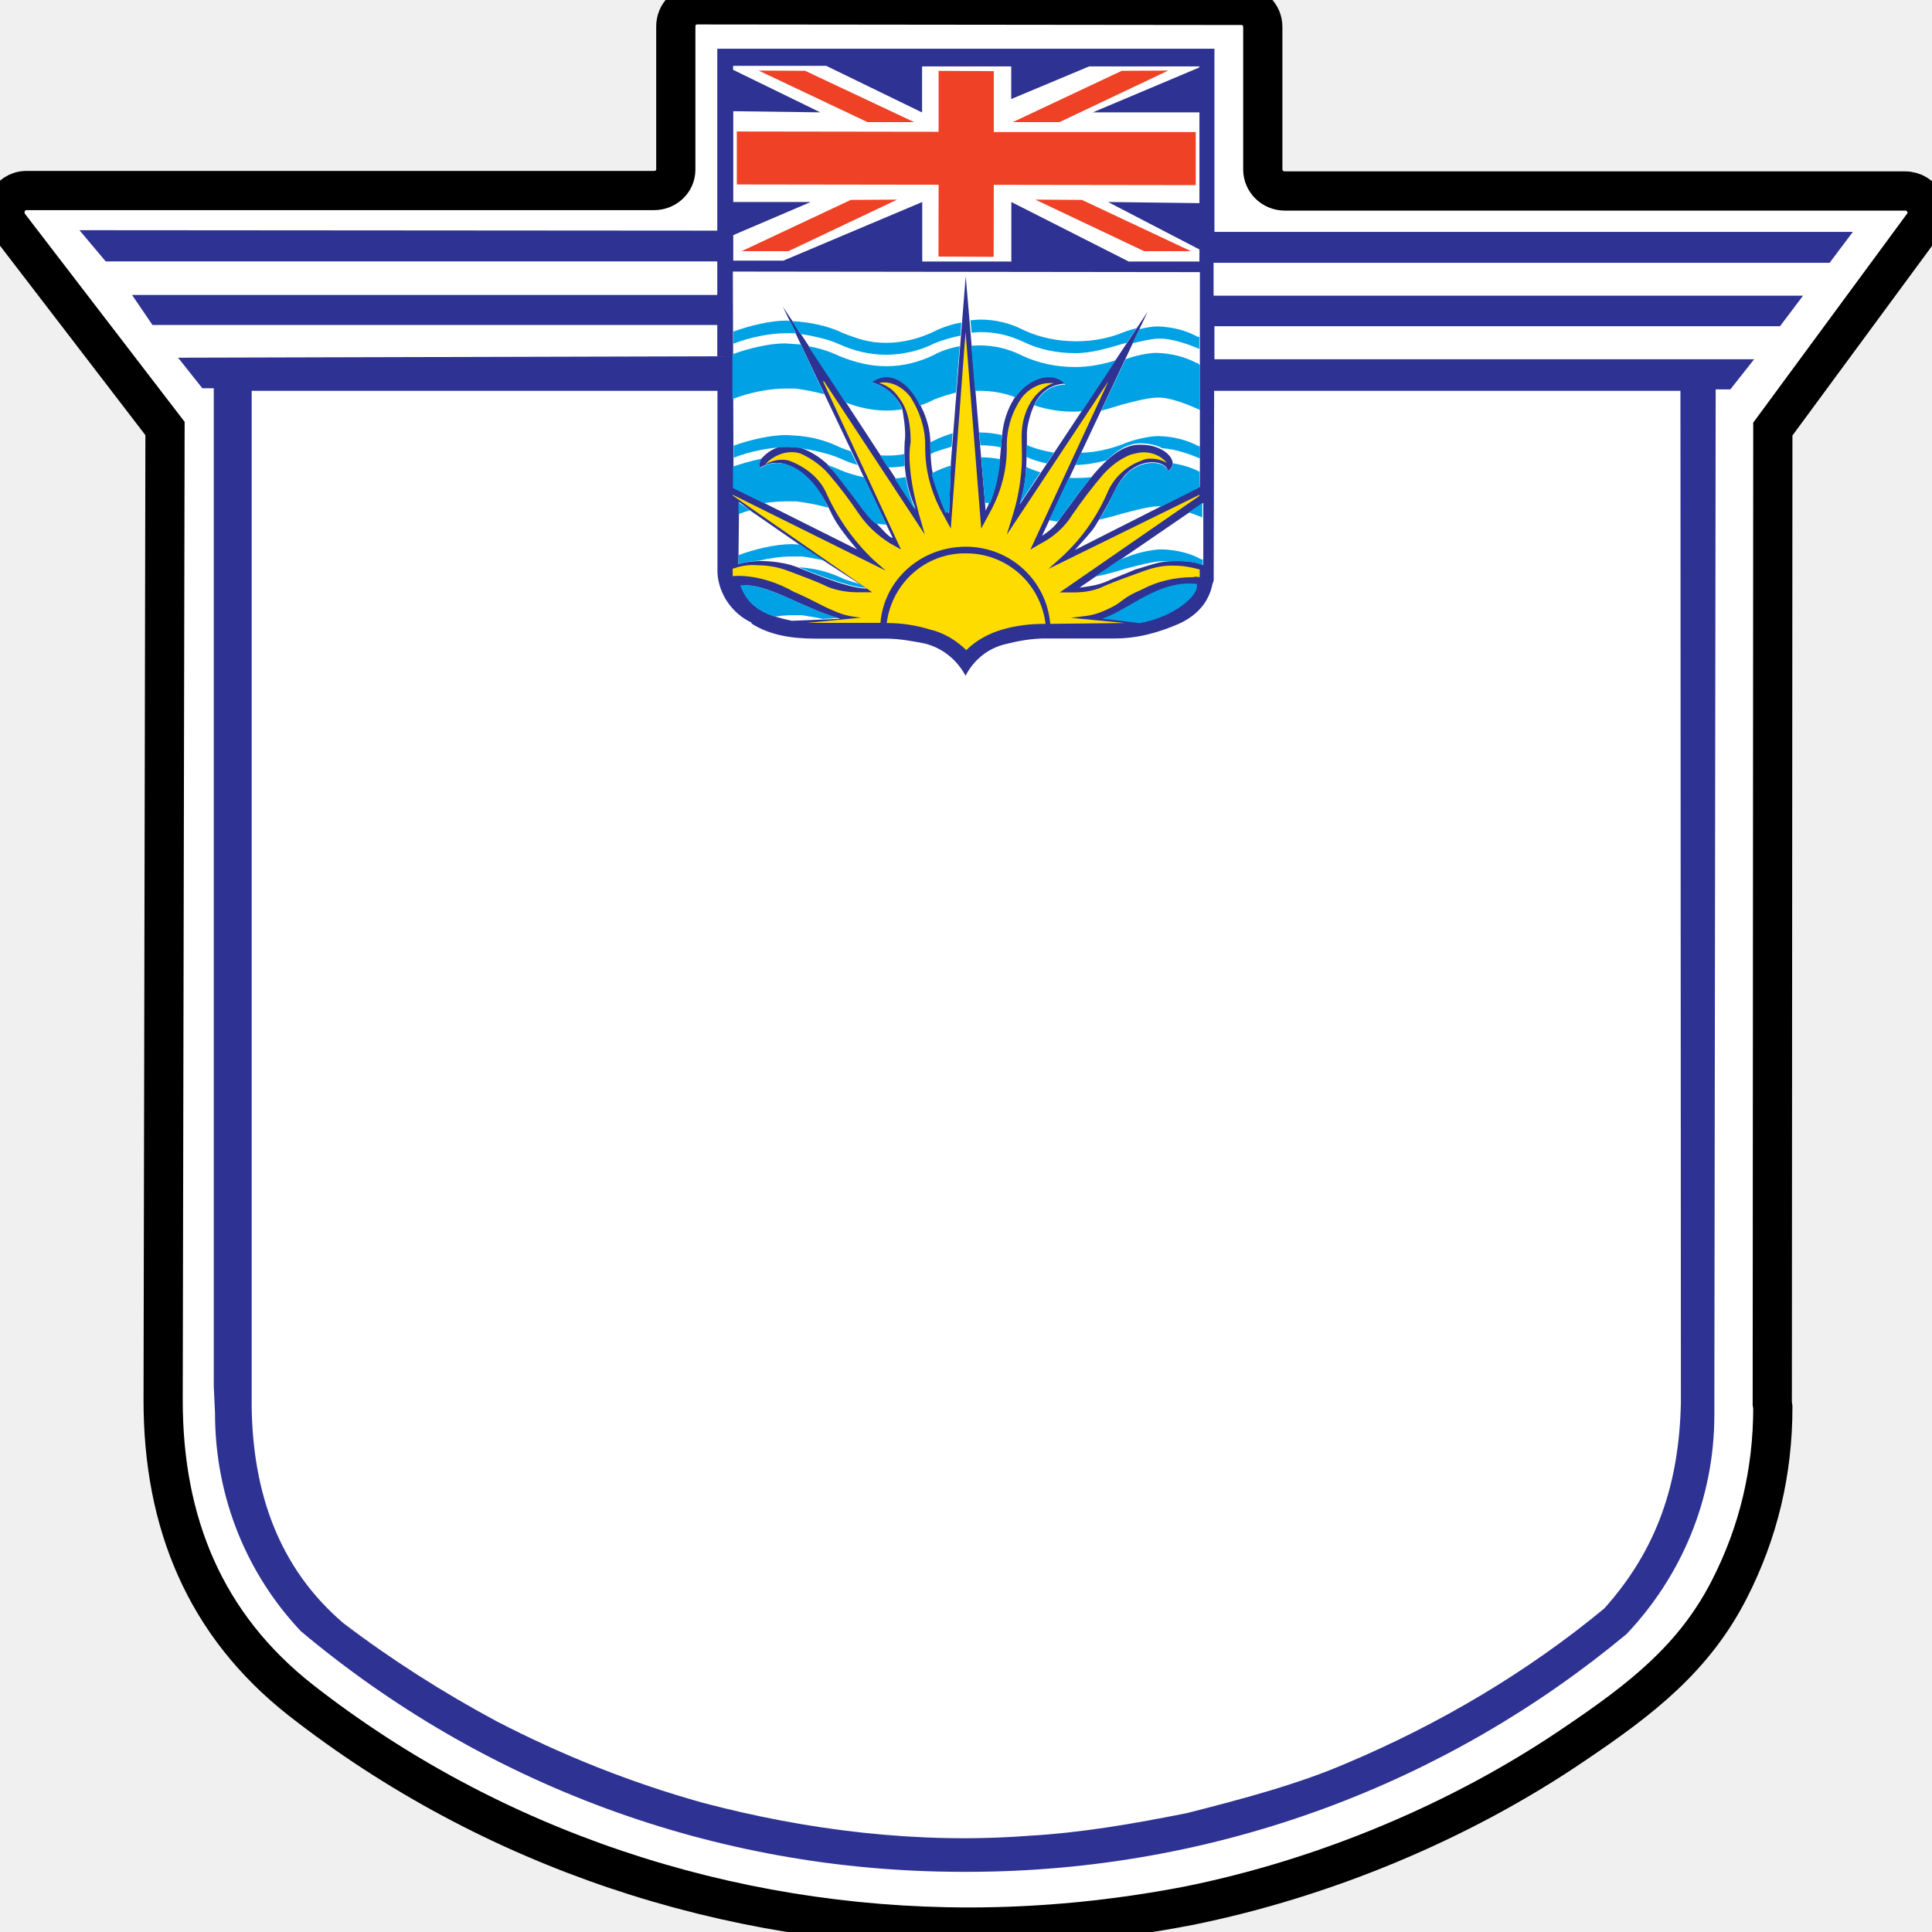
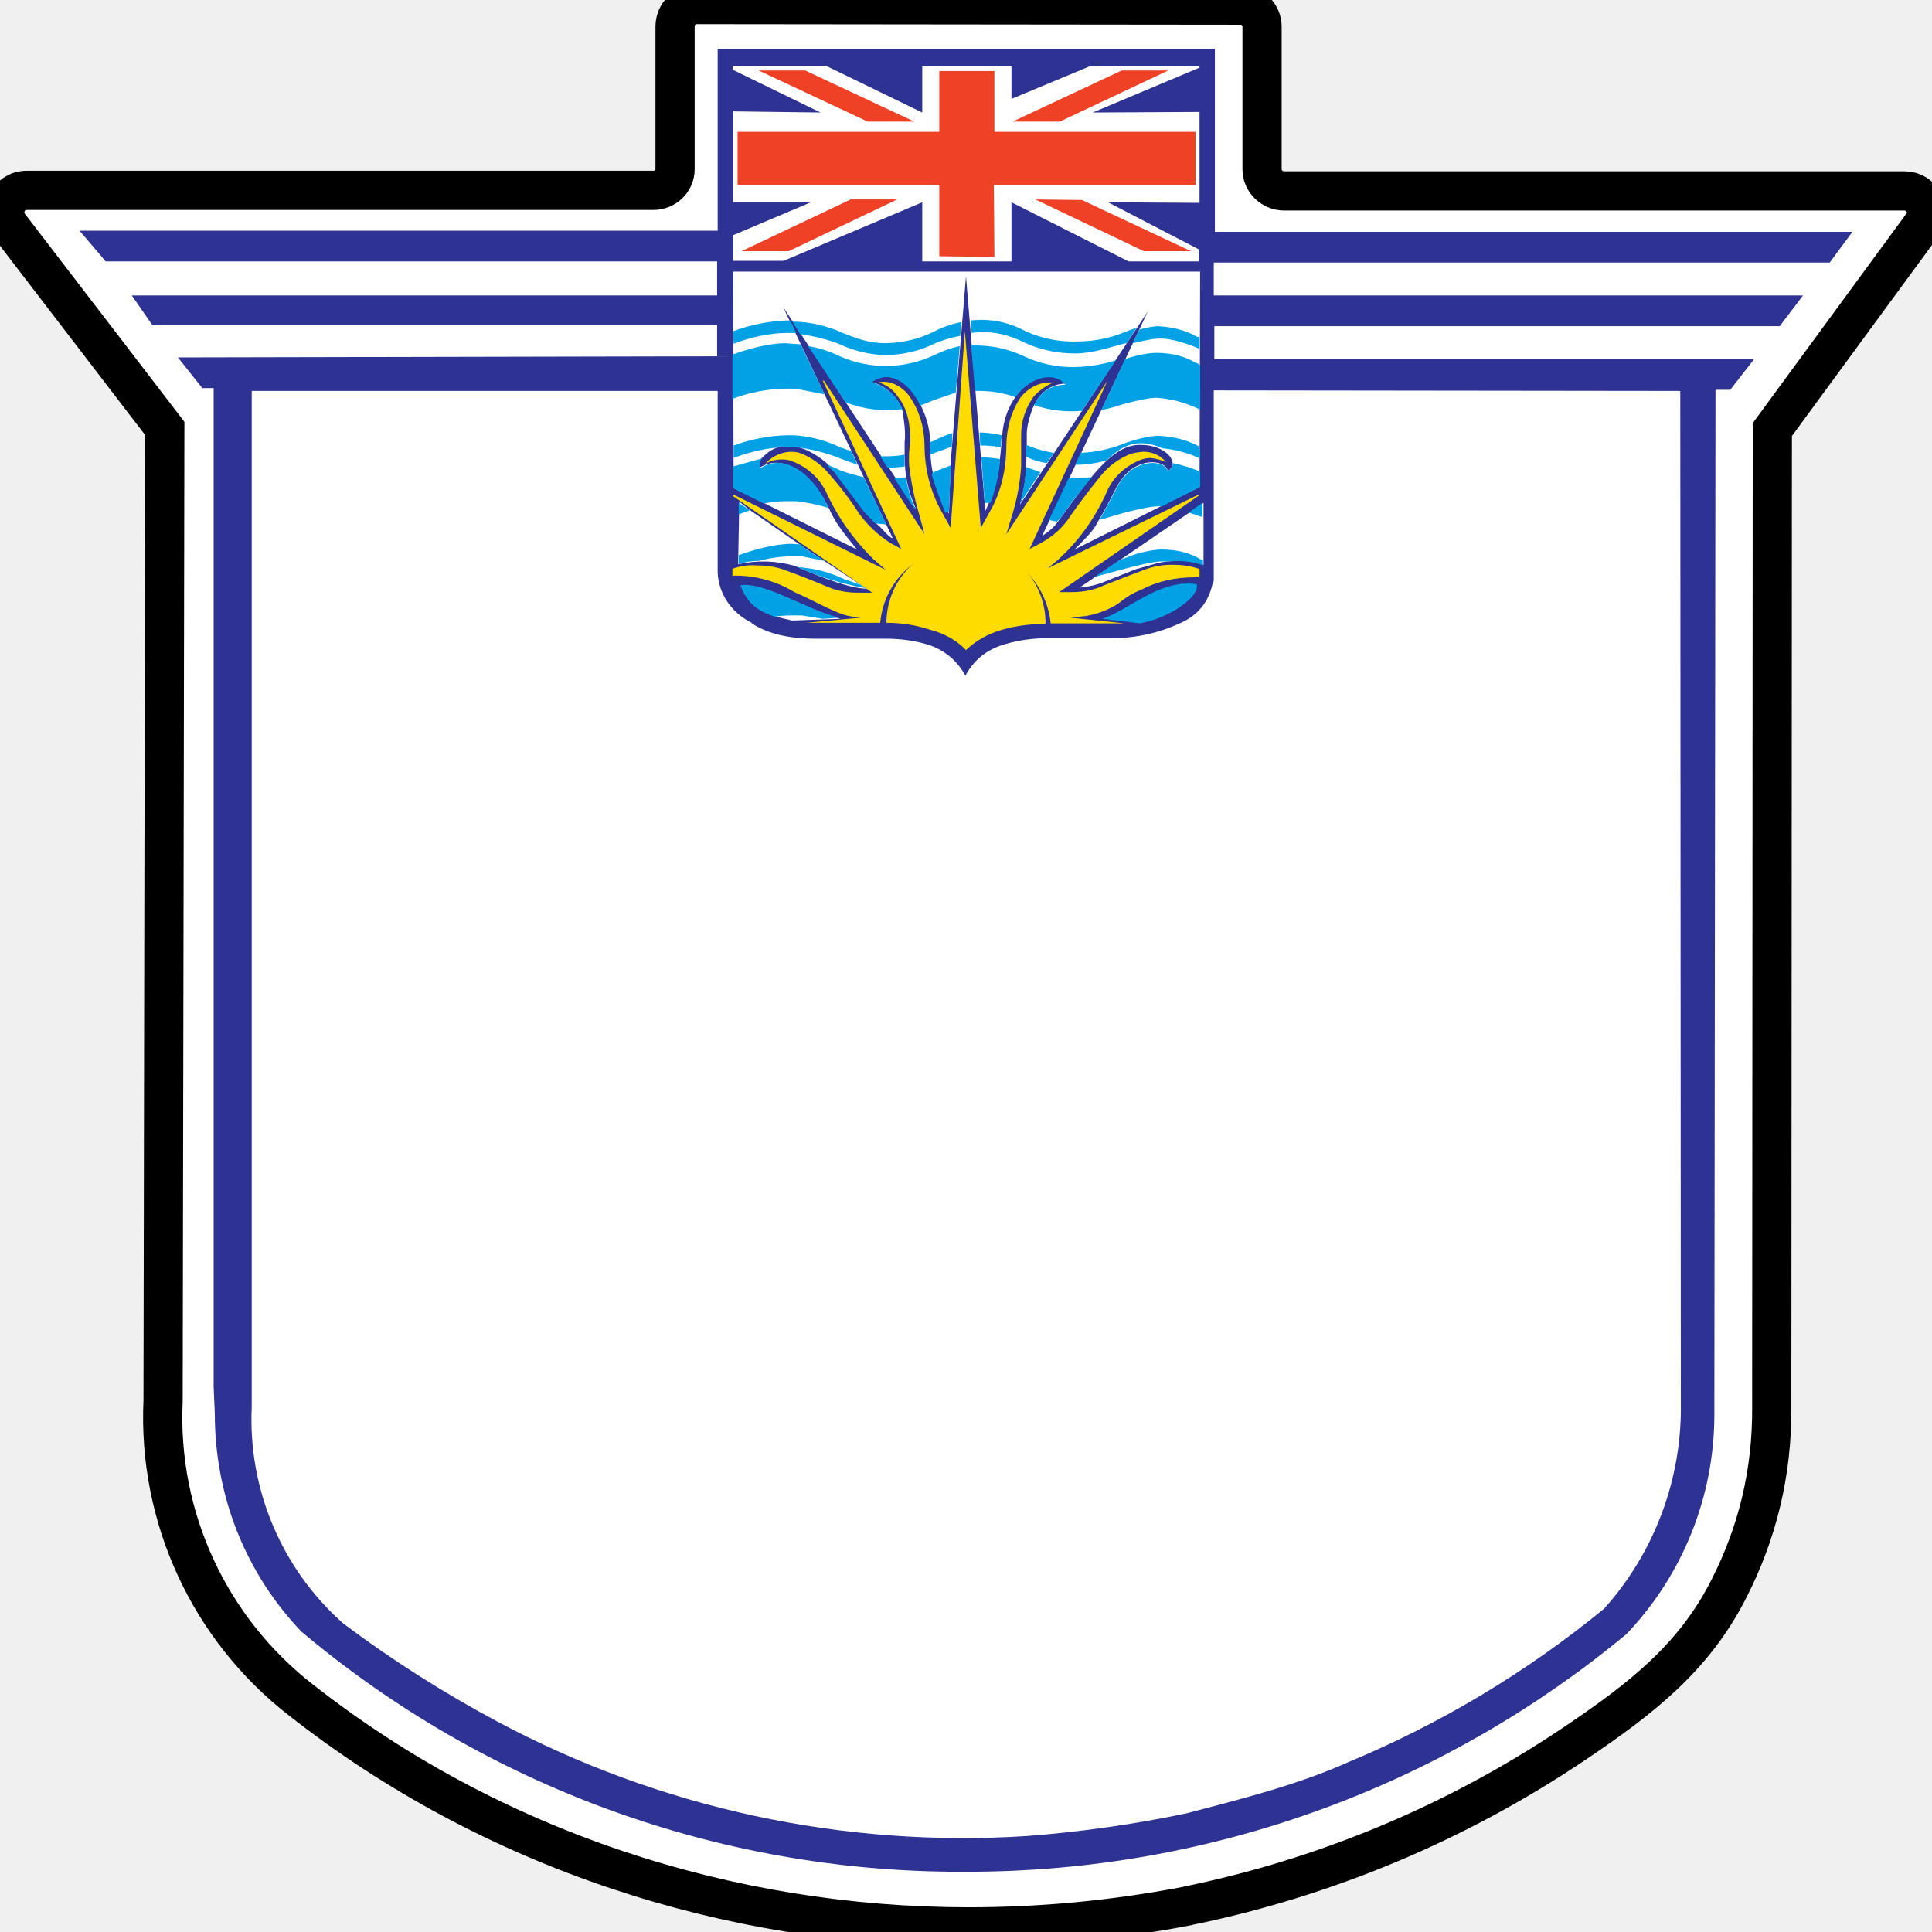
- <svg xmlns="http://www.w3.org/2000/svg" width="34" height="34" viewBox="0 0 34 34" fill="none">
-   <path fill-rule="evenodd" clip-rule="evenodd" d="M20.913 33.539C19.63 33.786 18.34 33.913 17.05 33.913C12.819 33.913 8.653 32.547 5.295 29.921C3.604 28.593 2.871 26.793 2.871 24.646V24.624L2.904 7.541L0.168 3.976C-0.023 3.727 0.143 3.353 0.469 3.353H11.511C11.717 3.353 11.893 3.194 11.893 2.984V0.466C11.893 0.252 12.056 0.085 12.272 0.085L21.846 0.095C22.057 0.095 22.223 0.264 22.223 0.471V2.982C22.223 3.191 22.396 3.361 22.609 3.361H33.526C33.839 3.361 34.028 3.715 33.842 3.961L31.199 7.551L31.189 24.701L31.199 24.766C31.199 25.9 30.946 26.97 30.431 27.974C29.817 29.174 28.895 29.894 27.708 30.694C25.698 32.063 23.289 33.06 20.913 33.539Z" fill="white" stroke="black" stroke-width="0.69" />
-   <path fill-rule="evenodd" clip-rule="evenodd" d="M28.624 28.757C29.576 27.753 30.17 26.399 30.17 24.895V24.656L30.193 6.853H30.451L30.87 6.322H21.372V5.741H31.325L31.731 5.203H21.357V4.625H32.198L32.607 4.081H21.372V0.858H12.623V4.059L1.398 4.051L1.86 4.6H12.623V5.191H2.324L2.683 5.719H12.623V6.27L3.134 6.295L3.561 6.833H3.762V24.397L3.784 24.87C3.784 26.361 4.352 27.708 5.295 28.707C8.452 31.357 12.513 32.935 16.92 32.941H17.018C21.424 32.941 25.475 31.375 28.624 28.757ZM29.573 6.878L29.581 24.686C29.55 26.095 29.172 27.259 28.233 28.306C26.883 29.423 25.339 30.335 23.726 31.018C22.845 31.402 21.843 31.664 20.887 31.908C19.971 32.09 19.04 32.255 18.097 32.307C16.184 32.454 14.209 32.215 12.35 31.721C11.09 31.367 9.893 30.889 8.736 30.29C7.792 29.782 6.886 29.206 6.043 28.565C4.886 27.576 4.45 26.237 4.429 24.758V6.878H12.626V10.084C12.651 10.476 12.902 10.805 13.226 10.957V10.974C13.552 11.184 13.958 11.239 14.35 11.239H15.595C15.825 11.239 16.066 11.284 16.28 11.326C16.588 11.406 16.839 11.608 16.992 11.892C17.14 11.608 17.389 11.406 17.705 11.333C17.911 11.281 18.154 11.236 18.393 11.236H19.62C20.024 11.236 20.403 11.129 20.759 10.972C21.063 10.83 21.276 10.6 21.339 10.271C21.339 10.271 21.367 10.224 21.359 10.169L21.367 6.878H29.573ZM21.113 8.566L18.917 9.678C19.048 9.533 19.203 9.366 19.266 9.269C19.633 8.678 19.608 8.584 19.791 8.369C20.089 8.033 20.531 8.107 20.551 8.289C20.782 8.152 20.521 7.826 20.082 7.826C19.56 7.806 19.151 8.461 18.578 9.232C18.508 9.309 18.418 9.381 18.338 9.429L20.197 5.485L17.946 8.878C18.079 8.444 18.054 8.18 18.072 7.923V7.629C18.072 7.492 18.139 7.265 18.182 7.17C18.277 6.926 18.483 6.751 18.767 6.751C18.533 6.482 18.054 6.664 17.838 7.028C17.73 7.207 17.66 7.414 17.637 7.639C17.587 8.11 17.602 8.459 17.346 8.987L16.995 4.859L16.734 8.14L16.701 9.035C16.576 8.803 16.476 8.504 16.415 8.327C16.373 8.157 16.373 7.833 16.373 7.798C16.373 7.454 16.217 7.172 16.217 7.172C16.076 6.818 15.708 6.459 15.334 6.724C15.587 6.796 15.803 6.983 15.881 7.212C15.881 7.212 15.954 7.586 15.921 7.771C15.916 7.848 15.916 7.923 15.916 8.013C15.916 8.352 15.974 8.623 16.117 8.965L15.509 8.033L14.912 7.12L13.778 5.397L15.71 9.466C15.647 9.466 15.497 9.279 15.441 9.229C15.366 9.159 15.248 9.047 15.183 8.96C14.997 8.703 14.889 8.551 14.656 8.269C14.5 8.077 13.863 7.544 13.394 8.077C13.364 8.112 13.364 8.182 13.371 8.234C13.843 7.928 14.367 8.474 14.601 8.972C14.704 9.202 14.839 9.379 15.083 9.67L13.484 8.87L12.909 8.586L12.897 4.779L21.116 4.789V8.566H21.113ZM21.108 1.977V3.575L19.5 3.555L21.108 4.39V4.602H19.863L17.798 3.555V4.602H16.23V3.555L13.785 4.587H12.904V4.138L14.267 3.555H12.904V1.957L14.435 1.977L12.902 1.229V1.159H14.541L16.227 1.979V1.169H17.796V1.743L19.166 1.169H21.106V1.187L19.233 1.977H21.108ZM12.995 9.927L13.007 8.833L13.231 9.005L14.197 9.673L15.253 10.359C14.894 10.354 14.132 10.017 13.986 9.965C13.8 9.895 13.334 9.82 12.995 9.927ZM21.176 9.945C20.95 9.847 20.566 9.86 20.37 9.907C20.197 9.952 20.022 10.014 19.984 10.02C19.823 10.092 19.643 10.154 19.482 10.229C19.336 10.296 19.163 10.321 18.998 10.341L21.176 8.85V9.945ZM13.057 10.316V10.311C13.466 10.239 14.179 10.732 14.787 10.89L13.938 10.925C13.466 10.827 13.193 10.703 13.057 10.316Z" fill="#2E3293" />
-   <path fill-rule="evenodd" clip-rule="evenodd" d="M21.113 10.022V10.157H21.108C21.068 10.157 21.058 10.139 21.003 10.157C20.682 10.157 20.375 10.226 20.099 10.373C19.743 10.523 19.766 10.588 19.557 10.69C19.419 10.758 19.274 10.822 19.105 10.84L18.842 10.872L19.793 10.964L18.483 10.979C18.418 10.216 17.78 9.621 16.997 9.621C16.215 9.621 15.559 10.194 15.494 10.962H14.194L15.153 10.87C14.977 10.847 14.869 10.837 14.676 10.75C14.46 10.663 14.262 10.536 13.971 10.416C13.7 10.259 13.344 10.134 12.982 10.134C12.96 10.134 12.932 10.139 12.894 10.139V10.009C13.065 9.952 13.17 9.937 13.323 9.947C13.514 9.947 13.7 9.982 13.863 10.044C14.104 10.137 14.337 10.216 14.571 10.329C14.736 10.393 14.905 10.423 15.1 10.423H15.349L12.897 8.721V8.708L15.59 10.044L15.374 9.855C15.02 9.518 14.736 9.112 14.533 8.658C14.413 8.404 14.169 8.212 13.888 8.107C13.753 8.067 13.587 8.102 13.466 8.172C13.62 8 13.883 7.908 14.096 7.985C14.287 8.072 14.458 8.197 14.588 8.349C14.781 8.574 14.957 8.808 15.12 9.05C15.261 9.257 15.452 9.429 15.665 9.563L15.856 9.67L14.483 6.709H14.5L16.275 9.406L16.169 9.037C16.099 8.771 16.034 8.489 16.014 8.21C16.001 8.065 16.001 7.913 16.026 7.783C16.026 7.502 15.991 7.21 15.813 6.99C15.73 6.866 15.615 6.784 15.472 6.739C15.685 6.694 15.898 6.821 16.024 6.99C16.179 7.232 16.282 7.521 16.282 7.831V7.875C16.282 8.262 16.373 8.611 16.536 8.94L16.732 9.302L16.992 5.841L17.268 9.302L17.462 8.94C17.62 8.631 17.718 8.277 17.718 7.888V7.841C17.718 7.524 17.816 7.235 17.984 6.993C18.097 6.851 18.28 6.741 18.476 6.741H18.546C18.403 6.786 18.282 6.888 18.197 6.993C18.049 7.187 17.979 7.427 17.979 7.674C17.979 7.806 17.984 7.89 17.984 8.015C17.984 8.072 17.984 8.145 17.979 8.212C17.959 8.506 17.911 8.778 17.828 9.05L17.718 9.409L19.505 6.711L18.132 9.673L18.315 9.566C18.536 9.454 18.744 9.269 18.865 9.067C19.04 8.815 19.221 8.574 19.414 8.349C19.552 8.197 19.718 8.072 19.899 8C19.969 7.985 20.044 7.96 20.127 7.96C20.282 7.96 20.436 8.025 20.534 8.145C20.461 8.105 20.368 8.072 20.262 8.072C20.205 8.072 20.157 8.072 20.092 8.105C19.826 8.197 19.6 8.407 19.494 8.658C19.289 9.132 18.993 9.533 18.626 9.855L18.451 10.012L21.106 8.708V8.728L18.649 10.426H18.877C19.085 10.426 19.274 10.396 19.442 10.309C19.658 10.216 19.894 10.137 20.142 10.044C20.315 9.985 20.476 9.947 20.672 9.955C20.825 9.955 20.98 9.985 21.113 10.022Z" fill="#FFDC00" />
-   <path fill-rule="evenodd" clip-rule="evenodd" d="M17.489 3.253L21.043 3.258V2.324H17.489V1.252L16.518 1.247V2.319L12.967 2.314V3.246L16.518 3.251L16.516 4.515L17.487 4.52L17.489 3.253Z" fill="#EF4125" />
-   <path fill-rule="evenodd" clip-rule="evenodd" d="M16.905 5.906L16.917 5.674L16.907 5.679C16.752 5.702 16.546 5.776 16.433 5.836C16.172 5.961 15.888 6.033 15.59 6.033C15.291 6.033 15.088 5.961 14.829 5.859C14.578 5.736 14.247 5.667 13.948 5.652L13.936 5.647L14.081 5.876C14.31 5.911 14.578 5.971 14.759 6.053C15.017 6.173 15.301 6.243 15.592 6.243C15.883 6.243 16.197 6.17 16.435 6.046C16.548 5.998 16.739 5.938 16.905 5.906Z" fill="#00A2E5" />
-   <path fill-rule="evenodd" clip-rule="evenodd" d="M19.826 6.036L20.002 5.774C19.921 5.799 19.831 5.821 19.776 5.846C19.517 5.951 19.244 6.006 18.942 6.006C18.596 6.006 18.282 5.933 18.014 5.809C17.768 5.684 17.522 5.624 17.248 5.624C17.216 5.624 17.148 5.629 17.078 5.637L17.1 5.856C17.153 5.851 17.208 5.844 17.248 5.844C17.522 5.844 17.768 5.901 18.014 6.018C18.28 6.148 18.596 6.215 18.925 6.215C19.216 6.215 19.502 6.125 19.773 6.046C19.786 6.043 19.816 6.038 19.826 6.036Z" fill="#00A2E5" />
-   <path fill-rule="evenodd" clip-rule="evenodd" d="M18.4 10.979H18.388C18.124 10.979 17.881 11.009 17.645 11.077C17.394 11.149 17.173 11.274 17.005 11.441C16.829 11.271 16.616 11.136 16.36 11.077C16.119 11.002 15.863 10.964 15.605 10.964C15.695 10.266 16.282 9.728 17.003 9.738C17.715 9.738 18.312 10.266 18.4 10.979Z" fill="#FFDC00" />
-   <path fill-rule="evenodd" clip-rule="evenodd" d="M13.351 1.242L15.266 2.149H16.087L14.169 1.246L13.351 1.242Z" fill="#EF4125" />
-   <path fill-rule="evenodd" clip-rule="evenodd" d="M20.559 1.242L19.741 1.246L17.823 2.149H18.646L20.559 1.242Z" fill="#EF4125" />
-   <path fill-rule="evenodd" clip-rule="evenodd" d="M18.22 3.513L20.134 4.42H20.958L19.04 3.518L18.22 3.513Z" fill="#EF4125" />
-   <path fill-rule="evenodd" clip-rule="evenodd" d="M15.788 3.513L14.972 3.518L13.052 4.42H13.876L15.788 3.513Z" fill="#EF4125" />
-   <path fill-rule="evenodd" clip-rule="evenodd" d="M16.187 7.138C16.275 7.108 16.358 7.075 16.435 7.033C16.526 6.993 16.681 6.946 16.824 6.908L16.89 6.093C16.729 6.12 16.543 6.183 16.438 6.245C16.182 6.37 15.898 6.445 15.6 6.445C15.301 6.445 15.035 6.372 14.779 6.27C14.606 6.185 14.413 6.125 14.224 6.093L14.877 7.08C15.1 7.17 15.354 7.225 15.602 7.225C15.693 7.225 15.785 7.217 15.871 7.205C15.798 6.981 15.595 6.794 15.344 6.729C15.693 6.474 16.036 6.799 16.187 7.138Z" fill="#00A2E5" />
-   <path fill-rule="evenodd" clip-rule="evenodd" d="M18.2 7.133C18.418 7.207 18.656 7.245 18.905 7.245C18.947 7.245 19 7.24 19.043 7.235L19.635 6.34C19.419 6.41 19.168 6.459 18.922 6.459C18.578 6.459 18.265 6.387 17.996 6.262C17.748 6.138 17.507 6.078 17.231 6.078C17.208 6.078 17.151 6.083 17.093 6.085L17.158 6.878H17.231C17.457 6.878 17.668 6.913 17.871 6.993C18.097 6.664 18.526 6.512 18.749 6.769C18.493 6.769 18.312 6.913 18.2 7.133Z" fill="#00A2E5" />
-   <path fill-rule="evenodd" clip-rule="evenodd" d="M21.121 8.07C20.978 8.008 20.687 7.898 20.456 7.89C20.363 7.833 20.23 7.806 20.079 7.801C19.861 7.801 19.673 7.908 19.474 8.102C19.291 8.147 19.111 8.182 18.925 8.182L19.023 7.968C19.291 7.96 19.537 7.903 19.773 7.811C19.921 7.746 20.212 7.674 20.388 7.674C20.654 7.681 20.897 7.746 21.091 7.851H21.106L21.118 7.858V8.07H21.121Z" fill="#00A2E5" />
-   <path fill-rule="evenodd" clip-rule="evenodd" d="M13.898 7.871H13.838C13.552 7.871 13.188 7.945 12.912 8.055V7.843C13.188 7.743 13.552 7.656 13.838 7.656L13.971 7.664C14.27 7.681 14.531 7.748 14.784 7.873C14.844 7.895 14.909 7.923 14.972 7.943L15.09 8.182C14.985 8.155 14.879 8.11 14.781 8.067C14.576 7.975 14.259 7.91 14.011 7.876H13.903C13.903 7.876 13.903 7.871 13.898 7.871Z" fill="#00A2E5" />
-   <path fill-rule="evenodd" clip-rule="evenodd" d="M20.574 9.882C20.531 9.877 20.483 9.877 20.443 9.877C20.303 9.877 19.979 9.962 19.828 10.002C19.65 10.057 19.459 10.114 19.269 10.147L19.708 9.845C19.75 9.833 19.791 9.818 19.826 9.805C19.976 9.738 20.267 9.668 20.441 9.668C20.707 9.676 20.95 9.735 21.143 9.845H21.168V9.945C21.008 9.877 20.772 9.865 20.574 9.882Z" fill="#00A2E5" />
-   <path fill-rule="evenodd" clip-rule="evenodd" d="M20.636 8.155C20.641 8.207 20.614 8.254 20.554 8.289C20.506 8.117 20.127 8.07 19.841 8.324C19.745 8.436 19.756 8.404 19.643 8.589C19.572 8.713 19.492 8.918 19.341 9.147C19.474 9.115 19.633 9.075 19.763 9.035C19.914 8.995 20.232 8.91 20.375 8.91C20.393 8.91 20.423 8.91 20.448 8.91L21.116 8.574L21.111 8.302C20.978 8.23 20.805 8.18 20.636 8.152V8.155Z" fill="#00A2E5" />
-   <path fill-rule="evenodd" clip-rule="evenodd" d="M13.635 10.852C13.336 10.752 13.145 10.615 13.027 10.304H13.022C13.444 10.229 14.169 10.723 14.767 10.875L14.48 10.892C14.36 10.865 14.229 10.845 14.114 10.827H13.941C13.845 10.827 13.74 10.835 13.635 10.852Z" fill="#00A2E5" />
-   <path fill-rule="evenodd" clip-rule="evenodd" d="M19.808 6.322C19.964 6.263 20.197 6.21 20.353 6.21C20.619 6.218 20.86 6.282 21.055 6.387H21.071L21.118 6.427V7.215C20.958 7.143 20.591 6.98 20.35 6.998C20.205 6.998 19.884 7.083 19.735 7.123C19.617 7.157 19.502 7.197 19.379 7.227L19.808 6.322Z" fill="#00A2E5" />
-   <path fill-rule="evenodd" clip-rule="evenodd" d="M12.899 8.212C13.047 8.16 13.231 8.107 13.404 8.072C13.404 8.072 13.404 8.08 13.396 8.08C13.366 8.125 13.361 8.182 13.379 8.237C13.835 7.948 14.357 8.412 14.576 8.935C14.398 8.883 14.179 8.843 14.009 8.823H13.83C13.71 8.823 13.579 8.835 13.444 8.855L12.899 8.589V8.212Z" fill="#00A2E5" />
-   <path fill-rule="evenodd" clip-rule="evenodd" d="M21.061 10.276C21.116 10.486 20.639 10.862 20.059 10.967L19.399 10.887C19.876 10.725 20.393 10.199 21.061 10.276Z" fill="#00A2E5" />
-   <path fill-rule="evenodd" clip-rule="evenodd" d="M12.889 6.235C13.165 6.133 13.529 6.043 13.82 6.043L13.956 6.053C13.998 6.056 14.051 6.058 14.094 6.063L14.505 6.938C14.34 6.893 14.154 6.858 13.996 6.838H13.82C13.529 6.838 13.17 6.913 12.889 7.023V6.235Z" fill="#00A2E5" />
-   <path fill-rule="evenodd" clip-rule="evenodd" d="M12.995 9.77C13.268 9.668 13.642 9.576 13.933 9.576L14.069 9.583H14.086L14.199 9.665L14.508 9.865C14.373 9.835 14.234 9.808 14.114 9.793H13.936C13.758 9.793 13.554 9.82 13.356 9.867C13.233 9.872 13.108 9.887 12.997 9.932V9.77H12.995Z" fill="#00A2E5" />
-   <path fill-rule="evenodd" clip-rule="evenodd" d="M20.047 5.794C20.162 5.766 20.282 5.744 20.37 5.744C20.639 5.754 20.88 5.816 21.073 5.926H21.091L21.106 5.931V6.14C20.945 6.073 20.614 5.943 20.37 5.961C20.267 5.961 20.082 6.006 19.929 6.041L20.047 5.794Z" fill="#00A2E5" />
-   <path fill-rule="evenodd" clip-rule="evenodd" d="M14.041 9.977L14.046 9.982C14.345 10 14.601 10.067 14.854 10.191C14.942 10.224 15.045 10.251 15.138 10.281L15.228 10.346C14.912 10.326 14.28 10.074 14.041 9.977Z" fill="#00A2E5" />
-   <path fill-rule="evenodd" clip-rule="evenodd" d="M12.909 5.834C13.185 5.734 13.549 5.642 13.84 5.642L13.908 5.649L14.014 5.864H13.838C13.547 5.864 13.188 5.938 12.907 6.048V5.834H12.909Z" fill="#00A2E5" />
-   <path fill-rule="evenodd" clip-rule="evenodd" d="M15.206 8.399L15.602 9.232C15.532 9.232 15.467 9.219 15.401 9.212C15.336 9.154 15.261 9.08 15.213 9.002L14.679 8.307C14.664 8.287 14.586 8.22 14.548 8.177C14.626 8.207 14.716 8.237 14.792 8.274C14.922 8.329 15.063 8.369 15.206 8.399Z" fill="#00A2E5" />
-   <path fill-rule="evenodd" clip-rule="evenodd" d="M18.461 9.154C18.511 9.162 18.553 9.169 18.604 9.179C18.621 9.154 18.646 9.137 18.661 9.12C18.782 8.955 18.782 8.943 18.895 8.798C19.003 8.651 19.106 8.516 19.211 8.397C19.113 8.409 19.018 8.412 18.92 8.412C18.882 8.412 18.845 8.412 18.809 8.407L18.461 9.154Z" fill="#00A2E5" />
-   <path fill-rule="evenodd" clip-rule="evenodd" d="M18.42 8.155L18.546 7.965C18.375 7.938 18.205 7.893 18.062 7.828C18.062 7.863 18.067 7.898 18.067 7.92C18.067 7.96 18.062 8 18.062 8.04C18.169 8.092 18.3 8.13 18.42 8.155Z" fill="#00A2E5" />
-   <path fill-rule="evenodd" clip-rule="evenodd" d="M15.921 8.202C15.916 8.145 15.916 8.087 15.916 8.03V7.99C15.816 8.01 15.715 8.018 15.61 8.018C15.569 8.018 15.524 8.013 15.484 8.013L15.509 8.048L15.622 8.225C15.723 8.227 15.825 8.217 15.921 8.202Z" fill="#00A2E5" />
-   <path fill-rule="evenodd" clip-rule="evenodd" d="M16.747 7.861L16.764 7.624C16.649 7.661 16.526 7.704 16.448 7.748C16.42 7.761 16.395 7.773 16.368 7.783C16.368 7.828 16.368 7.908 16.373 7.993C16.395 7.98 16.423 7.97 16.448 7.955C16.523 7.93 16.634 7.893 16.747 7.861Z" fill="#00A2E5" />
-   <path fill-rule="evenodd" clip-rule="evenodd" d="M17.615 7.873C17.625 7.806 17.625 7.733 17.635 7.659C17.504 7.626 17.379 7.611 17.241 7.611H17.231L17.253 7.836C17.379 7.836 17.497 7.848 17.615 7.873Z" fill="#00A2E5" />
-   <path fill-rule="evenodd" clip-rule="evenodd" d="M18.059 8.217C18.049 8.394 18.021 8.601 17.946 8.863L18.31 8.312C18.225 8.287 18.134 8.252 18.059 8.217Z" fill="#00A2E5" />
-   <path fill-rule="evenodd" clip-rule="evenodd" d="M15.743 8.421L16.107 8.982C16.026 8.771 15.969 8.591 15.938 8.397C15.876 8.409 15.81 8.416 15.743 8.421Z" fill="#00A2E5" />
-   <path fill-rule="evenodd" clip-rule="evenodd" d="M16.639 9.025C16.659 9.025 16.681 9.01 16.704 9L16.732 8.247L16.736 8.192C16.626 8.225 16.518 8.269 16.448 8.304C16.433 8.312 16.413 8.324 16.395 8.334C16.405 8.364 16.408 8.404 16.418 8.426C16.465 8.584 16.546 8.815 16.639 9.025Z" fill="#00A2E5" />
-   <path fill-rule="evenodd" clip-rule="evenodd" d="M17.605 8.082C17.497 8.06 17.387 8.048 17.268 8.048L17.334 8.848C17.369 8.853 17.396 8.853 17.427 8.855C17.54 8.564 17.58 8.329 17.605 8.082Z" fill="#00A2E5" />
-   <path fill-rule="evenodd" clip-rule="evenodd" d="M21.158 9.107C21.098 9.082 21.013 9.047 20.92 9.017L21.158 8.853V9.107Z" fill="#00A2E5" />
-   <path fill-rule="evenodd" clip-rule="evenodd" d="M13.198 8.98C13.128 9 13.057 9.025 12.997 9.047V8.843L13.198 8.98Z" fill="#00A2E5" />
+ <svg xmlns="http://www.w3.org/2000/svg" width="34" height="34" fill="none" viewBox="0 0 34 34">
+   <path fill="#fff" fill-rule="evenodd" stroke="#000" stroke-width=".69" d="M20.91 33.54q-1.92.37-3.86.37c-4.23 0-8.4-1.36-11.75-3.99a6.3 6.3 0 0 1-2.43-5.27v-.03L2.9 7.54.17 3.98c-.2-.25-.03-.63.3-.63H11.5c.2 0 .38-.16.38-.37V.47c0-.22.17-.39.38-.39l9.58.01c.2 0 .37.17.37.38v2.51c0 .21.18.38.39.38h10.92c.3 0 .5.35.31.6l-2.64 3.6-.01 17.14v.07q.01 1.7-.76 3.2c-.61 1.2-1.53 1.92-2.72 2.72a19 19 0 0 1-6.8 2.85Z" clip-rule="evenodd" />
+   <path fill="#2e3293" fill-rule="evenodd" d="M28.62 28.76a5.6 5.6 0 0 0 1.55-3.86v-.24l.02-17.8h.26l.42-.54h-9.5v-.58h9.95l.41-.54H21.36v-.58H32.2l.4-.54H21.38V.86h-8.75v3.2H1.4l.46.54h10.76v.6H2.32l.36.52h9.94v.55l-9.49.02.43.54h.2V24.4l.02.47c0 1.5.57 2.84 1.52 3.84a18 18 0 0 0 11.62 4.23h.1c4.4 0 8.45-1.57 11.6-4.18m.95-21.88.01 17.8a5.3 5.3 0 0 1-1.35 3.63 18 18 0 0 1-4.5 2.7c-.89.4-1.89.65-2.84.9q-1.38.29-2.8.4a17.4 17.4 0 0 1-9.35-2.02q-1.42-.76-2.7-1.72a4.8 4.8 0 0 1-1.61-3.81V6.88h8.2v3.2c.02.4.27.72.6.88v.01c.32.21.73.27 1.12.27h1.24q.37 0 .69.09.47.13.71.56.23-.43.72-.56.31-.09.68-.1h1.23q.6-.01 1.14-.26.47-.2.58-.7.02-.01.02-.1v-3.3zm-8.46 1.69-2.2 1.1c.14-.14.3-.3.36-.4.36-.6.34-.69.52-.9.3-.34.74-.26.76-.08.23-.14-.03-.46-.47-.46-.52-.02-.93.63-1.5 1.4a1 1 0 0 1-.24.2l1.86-3.95-2.25 3.4c.13-.44.1-.7.12-.96v-.3c0-.13.07-.36.11-.45.1-.24.3-.42.59-.42-.24-.27-.72-.09-.93.28q-.17.27-.2.6c-.05.48-.04.83-.3 1.36L17 4.86l-.27 3.28-.03.9c-.12-.24-.22-.54-.28-.71-.05-.17-.05-.5-.05-.53 0-.35-.15-.63-.15-.63-.14-.35-.51-.71-.89-.45a.8.8 0 0 1 .55.5s.07.37.04.55v.24c0 .34.05.61.2.95l-.61-.93-.6-.91-1.13-1.72 1.93 4.07c-.06 0-.21-.2-.27-.24l-.26-.27c-.18-.26-.3-.4-.52-.7-.16-.18-.8-.72-1.27-.18q-.04.06-.02.15c.47-.3 1 .24 1.23.74.1.23.24.4.48.7l-1.6-.8-.57-.28-.01-3.81h8.22zm0-6.6v1.6l-1.61-.01 1.6.83v.21h-1.24L17.8 3.56V4.6h-1.57V3.56l-2.44 1.03h-.89v-.45l1.37-.58H12.9v-1.6l1.54.02-1.54-.75v-.07h1.64l1.69.82v-.81h1.57v.57l1.37-.57h1.94v.02l-1.88.79zm-8.12 7.96.02-1.1.22.17.97.67 1.05.69c-.36 0-1.12-.34-1.26-.4a2 2 0 0 0-1-.03m8.19.01c-.23-.1-.61-.08-.81-.03l-.39.11-.5.2q-.23.1-.48.12l2.18-1.49zm-8.12.38c.4-.08 1.12.41 1.73.57l-.85.03c-.47-.1-.75-.22-.88-.6" clip-rule="evenodd" />
+   <path fill="#ffdc00" fill-rule="evenodd" d="M21.11 10.02v.14q-.04-.01-.1 0-.5 0-.91.21c-.36.15-.33.22-.54.32q-.21.11-.45.15l-.27.03.95.1h-1.3a1.5 1.5 0 0 0-1.5-1.35c-.78 0-1.43.57-1.5 1.34h-1.3l.96-.09c-.17-.02-.28-.03-.47-.12-.22-.09-.42-.21-.7-.33a2 2 0 0 0-1-.29h-.09v-.12a1 1 0 0 1 .43-.06q.3 0 .54.1.36.13.71.28.24.1.53.1h.25l-2.45-1.7V8.7l2.69 1.33-.22-.19a4 4 0 0 1-.84-1.2 1.1 1.1 0 0 0-.64-.54.6.6 0 0 0-.42.06c.15-.17.41-.26.63-.18q.29.12.49.36.3.34.53.7.22.3.54.51l.2.11-1.38-2.96h.02l1.77 2.7-.1-.37A5 5 0 0 1 16 8.2a2 2 0 0 1 .02-.43c0-.28-.04-.57-.22-.79a.6.6 0 0 0-.34-.25c.21-.05.43.08.55.25q.25.37.26.84v.05q.01.57.26 1.06l.2.36.25-3.46.28 3.46.2-.36q.24-.46.25-1.05v-.05q.01-.48.26-.85c.12-.14.3-.25.5-.25h.07a1 1 0 0 0-.35.25q-.22.31-.22.68v.55q-.03.43-.15.83l-.11.36 1.78-2.7-1.37 2.96.19-.1q.35-.19.54-.5.27-.38.55-.72.2-.23.49-.35.1-.03.23-.04.24 0 .4.18a1 1 0 0 0-.27-.07q-.08 0-.17.03c-.26.1-.49.3-.6.56q-.31.7-.86 1.2l-.18.15 2.66-1.3v.02l-2.46 1.7h.23q.31 0 .56-.12.33-.13.7-.27.26-.1.53-.09.23 0 .44.07" clip-rule="evenodd" />
+   <path fill="#ef4125" fill-rule="evenodd" d="M17.49 3.25h3.55v-.93H17.5V1.25h-.97v1.07h-3.55v.93h3.55v1.26l.97.01z" clip-rule="evenodd" />
+   <path fill="#00a2e5" fill-rule="evenodd" d="m16.9 5.9.02-.23h-.01c-.16.03-.36.1-.48.17q-.39.19-.84.2c-.3 0-.5-.08-.76-.18-.25-.12-.58-.2-.88-.2l-.01-.01.14.23c.23.03.5.1.68.17q.4.19.83.2.46-.01.85-.2c.1-.05.3-.11.46-.14M19.83 6.04l.17-.27q-.13.04-.22.08-.39.16-.84.16a2 2 0 0 1-.93-.2 1.6 1.6 0 0 0-.93-.17l.02.22.15-.02q.4 0 .76.18.42.2.91.2c.3 0 .58-.1.85-.17z" clip-rule="evenodd" />
+   <path fill="#ffdc00" fill-rule="evenodd" d="M18.4 10.98h-.01q-.39 0-.75.1-.38.11-.64.36-.25-.26-.64-.36-.36-.12-.76-.12a1.4 1.4 0 0 1 2.8.01" clip-rule="evenodd" />
+   <path fill="#ef4125" fill-rule="evenodd" d="m13.35 1.24 1.92.9h.82l-1.92-.9zM20.56 1.24h-.82l-1.92.9h.83zM18.22 3.51l1.91.91h.83l-1.92-.9zM15.79 3.51h-.82l-1.92.91h.83z" clip-rule="evenodd" />
+   <path fill="#00a2e5" fill-rule="evenodd" d="m16.19 7.14.25-.1.38-.13.07-.82a2 2 0 0 0-.45.16 2 2 0 0 1-1.66.02 2 2 0 0 0-.56-.18l.66.99a2 2 0 0 0 1 .12.8.8 0 0 0-.54-.47c.35-.26.7.07.85.4M18.2 7.13a2 2 0 0 0 .84.1l.6-.89q-.34.11-.72.12a2 2 0 0 1-.92-.2 2 2 0 0 0-.77-.18h-.14l.07.8h.07q.34 0 .64.11c.23-.33.66-.48.88-.22q-.39.01-.55.36M21.12 8.07a2 2 0 0 0-.66-.18 1 1 0 0 0-.38-.09q-.31 0-.6.3a2 2 0 0 1-.56.08l.1-.21q.4-.02.75-.16c.15-.06.44-.14.62-.14q.4.02.7.18h.02zM13.9 7.87h-.06c-.29 0-.65.08-.93.19v-.22a3 3 0 0 1 .93-.18h.13q.44.03.81.21l.2.07.11.24-.3-.11a3 3 0 0 0-.78-.2zM20.57 9.88h-.13c-.14 0-.46.08-.61.12l-.56.15.44-.3.12-.04c.15-.07.44-.14.61-.14q.41 0 .7.18h.03v.1c-.16-.07-.4-.09-.6-.07" clip-rule="evenodd" />
+   <path fill="#00a2e5" fill-rule="evenodd" d="M20.64 8.15q0 .09-.09.14c-.04-.17-.42-.22-.7.03-.1.12-.1.08-.2.27q-.1.2-.3.56l.41-.12c.15-.04.47-.12.62-.12h.07l.67-.34V8.3q-.23-.1-.48-.15M13.63 10.85c-.3-.1-.48-.23-.6-.55.41-.07 1.14.42 1.74.57l-.29.02-.37-.06h-.17q-.15 0-.3.02M19.8 6.32c.16-.06.4-.11.55-.11q.41 0 .7.18h.02l.05.04v.78a2 2 0 0 0-.77-.21c-.15 0-.47.08-.61.12q-.18.06-.36.1zM12.9 8.21l.5-.14v.01a.2.2 0 0 0-.02.16c.46-.3.98.17 1.2.7-.18-.06-.4-.1-.57-.12h-.18q-.18 0-.39.04l-.54-.27zM21.06 10.28c.06.2-.42.58-1 .69l-.66-.08c.48-.16 1-.7 1.66-.61M12.89 6.24c.28-.1.64-.2.93-.2l.14.01.13.01.42.88-.51-.1h-.18c-.3 0-.65.07-.93.18zM13 9.77c.27-.1.64-.2.93-.2l.14.01h.02l.1.09.32.2-.4-.08h-.17q-.28 0-.58.08-.2 0-.36.06zM20.05 5.8q.18-.05.32-.06.41.02.7.19h.04v.21c-.16-.07-.5-.2-.74-.18-.1 0-.29.05-.44.08zM14.04 9.98q.44.03.81.21l.29.1.09.06a5 5 0 0 1-1.19-.37M12.9 5.83a3 3 0 0 1 .94-.19h.07l.1.22h-.17c-.3 0-.65.08-.93.19zM15.2 8.4l.4.83-.2-.02-.19-.2-.53-.7-.13-.13q.13.04.24.1.2.07.42.12M18.46 9.15l.14.03.06-.06.23-.32.32-.4-.29.01h-.11zM18.42 8.15l.13-.18a2 2 0 0 1-.49-.14v.21q.17.08.36.11M15.92 8.2V8q-.15.03-.31.03h-.13l.03.03.11.17q.15 0 .3-.02M16.75 7.86l.01-.24q-.18.06-.31.13l-.08.03V8l.08-.03zM17.61 7.87l.02-.21a2 2 0 0 0-.39-.05l.01.23q.2 0 .36.03M18.06 8.22q-.01.25-.11.64l.36-.55zM15.74 8.42l.37.56q-.12-.3-.17-.58zM16.64 9.02 16.7 9l.03-.75v-.06l-.28.11-.05.03q0 .05.02.1c.05.15.13.39.22.6M17.6 8.08q-.15-.03-.33-.03l.06.8h.1q.15-.41.17-.77M21.16 9.1l-.24-.08.24-.17zM13.2 8.98l-.2.07v-.2z" clip-rule="evenodd" />
</svg>
